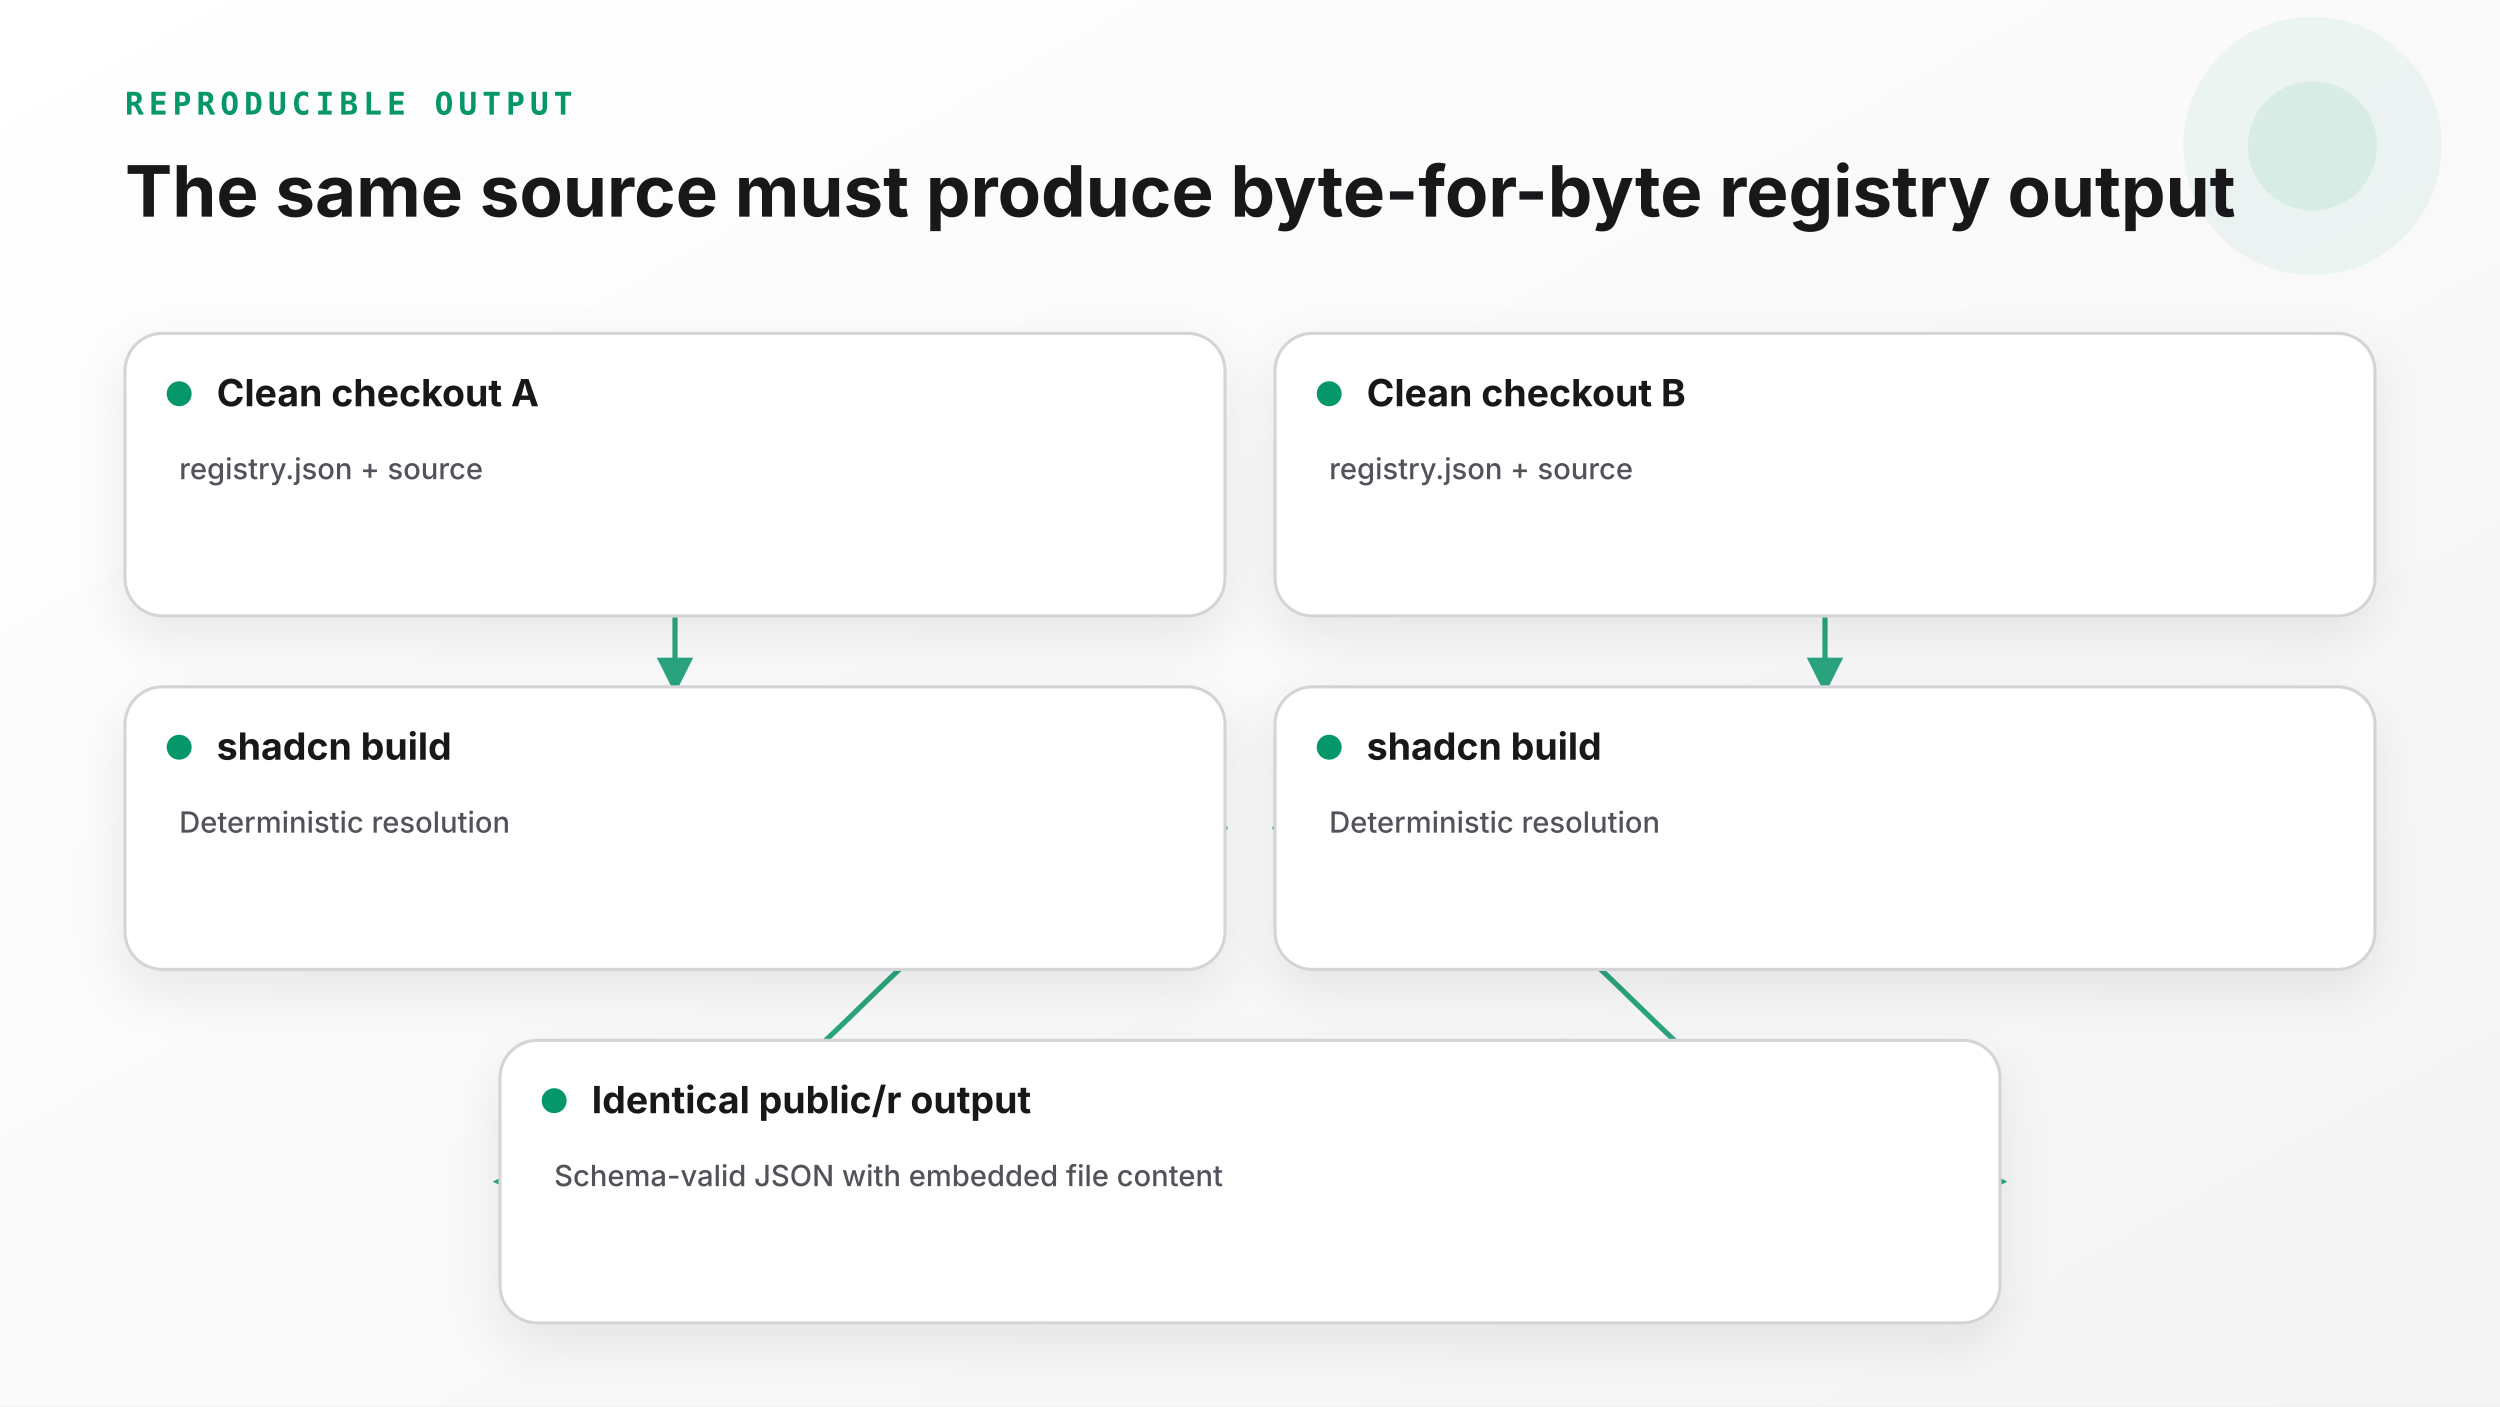
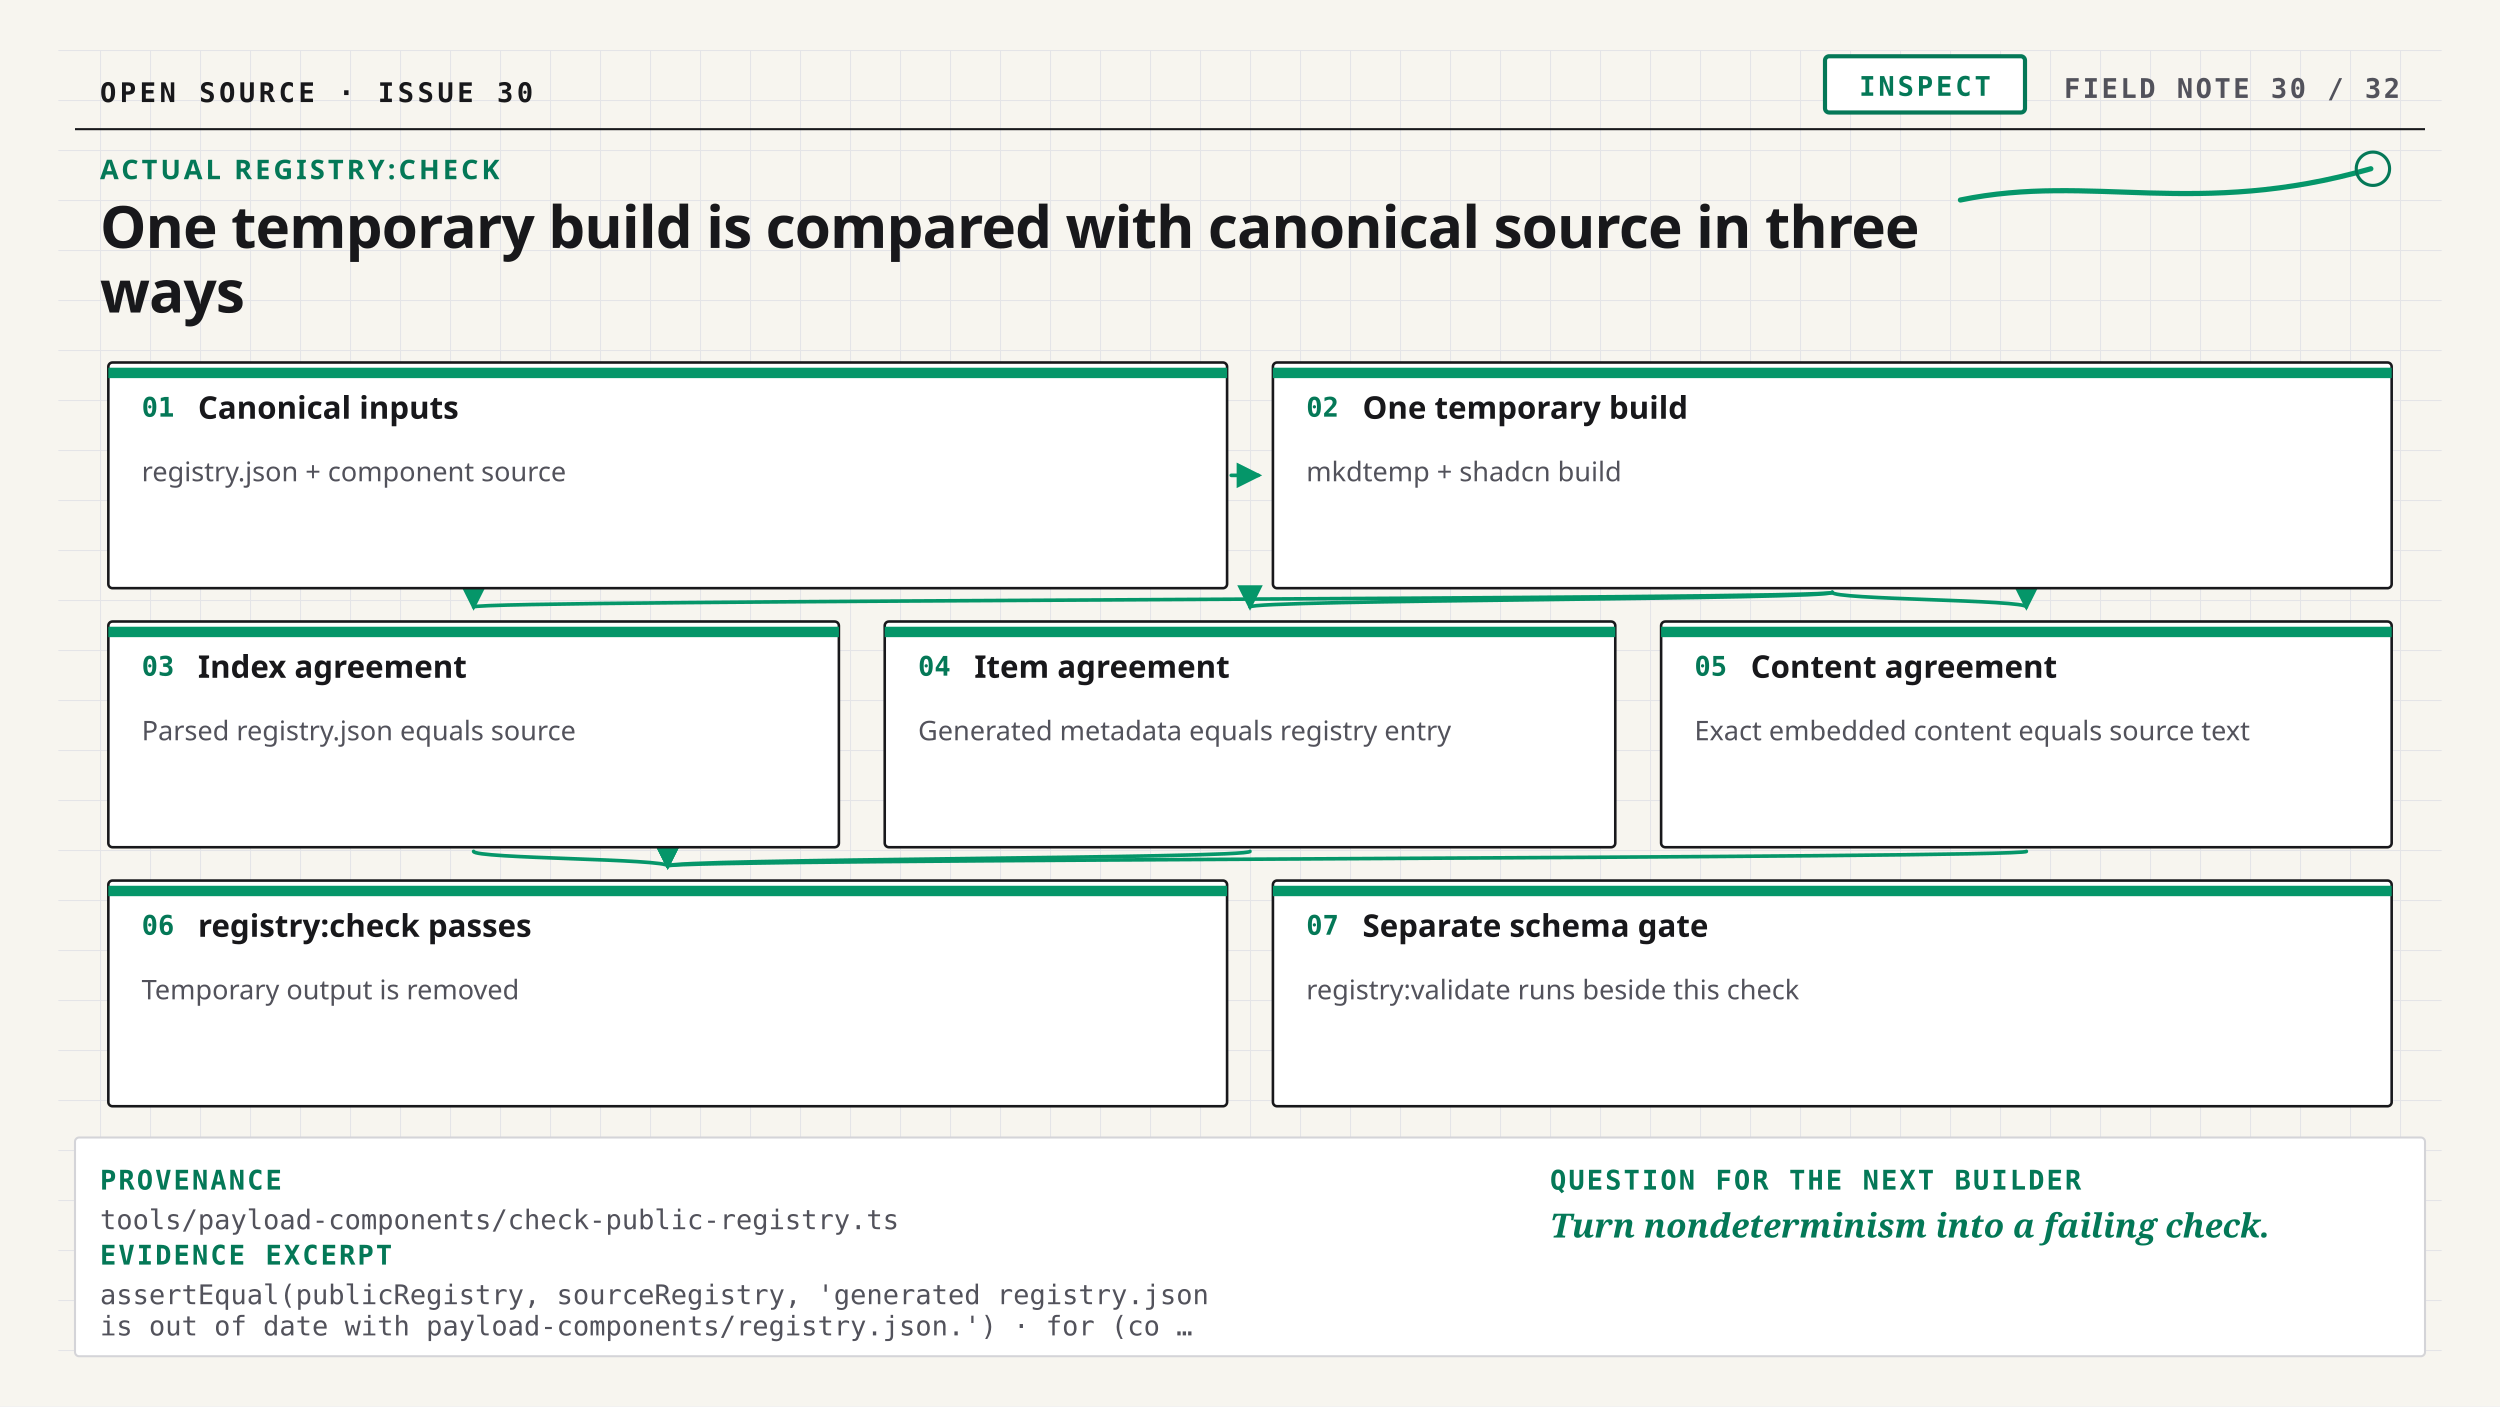
- <svg xmlns="http://www.w3.org/2000/svg" viewBox="0 0 1200 675" role="img" aria-labelledby="title description">
+ <svg xmlns="http://www.w3.org/2000/svg" viewBox="0 0 1200 675" role="img" aria-labelledby="diagram-title diagram-description" class="diagram diagram--inspect" data-mode="inspect" data-series="open-source" data-issue="30">
  <defs>
-     <linearGradient id="background" x1="0" y1="0" x2="1" y2="1">
-       <stop stop-color="#ffffff" />
-       <stop offset="1" stop-color="#f4f4f5" />
-     </linearGradient>
-     <filter id="shadow" x="-20%" y="-20%" width="140%" height="160%">
-       <feDropShadow dx="0" dy="10" stdDeviation="12" flood-color="#18181b" flood-opacity="0.08" />
-     </filter>
-     <marker id="arrowhead" viewBox="0 0 10 10" refX="8" refY="5" markerWidth="7" markerHeight="7" orient="auto-start-reverse">
+     <pattern id="journal-grid-pattern" width="24" height="24" patternUnits="userSpaceOnUse">
+       <path d="M 24 0 L 0 0 0 24" fill="none" stroke="#e4e4e7" stroke-width="1" />
+     </pattern>
+     <marker id="journal-arrow" viewBox="0 0 10 10" refX="8.5" refY="5" markerWidth="7" markerHeight="7" orient="auto-start-reverse">
      <path d="M 0 0 L 10 5 L 0 10 z" fill="#059669" />
    </marker>
    <style>
-       .kicker{font:700 15px ui-monospace,SFMono-Regular,Menlo,monospace;letter-spacing:2.4px;fill:#059669}
-       .headline{font:650 34px ui-sans-serif,system-ui,-apple-system,sans-serif;fill:#18181b}
-       .card{fill:#fff;stroke:#d4d4d8;stroke-width:1.5;filter:url(#shadow)}
-       .terminal{fill:#18181b;stroke:#3f3f46;stroke-width:1.5;filter:url(#shadow)}
-       .dot{fill:#059669}
-       .node-title{font:650 18px ui-sans-serif,system-ui,-apple-system,sans-serif;fill:#18181b}
-       .node-body{font:450 14px ui-sans-serif,system-ui,-apple-system,sans-serif;fill:#52525b}
-       .terminal-title{font:650 17px ui-monospace,SFMono-Regular,Menlo,monospace;fill:#f4f4f5}
-       .terminal-body{font:450 14px ui-monospace,SFMono-Regular,Menlo,monospace;fill:#d4d4d8}
-       .arrow{fill:none;stroke:#059669;stroke-width:2.5;stroke-linecap:round;opacity:.85}
-       .edge-label{font:650 12px ui-monospace,SFMono-Regular,Menlo,monospace;fill:#047857;paint-order:stroke;stroke:#fafafa;stroke-width:5px}
+       .diagram {
+         background: #f7f5ef;
+         color: #18181b;
+       }
+       .paper {
+         fill: #f7f5ef;
+       }
+       .grid {
+         fill: url(#journal-grid-pattern);
+       }
+       .masthead,
+       .mode-label,
+       .folio-label,
+       .footer-label,
+       .node-index,
+       .edge-label,
+       .node-title--mono,
+       .node-body--mono,
+       .provenance-line {
+         font-family: ui-monospace, SFMono-Regular, Menlo, monospace;
+       }
+       .masthead {
+         fill: #18181b;
+         font-size: 13px;
+         font-weight: 700;
+         letter-spacing: 1.7px;
+       }
+       .kicker {
+         fill: #047857;
+         font-family: ui-sans-serif, system-ui, sans-serif;
+         font-size: 13px;
+         font-weight: 750;
+         letter-spacing: 1.5px;
+       }
+       .headline {
+         fill: #18181b;
+         font-family: ui-sans-serif, system-ui, sans-serif;
+         font-size: 28px;
+         font-weight: 720;
+         letter-spacing: -0.4px;
+       }
+       .mode-box {
+         fill: #ffffff;
+         stroke: #047857;
+         stroke-width: 2;
+       }
+       .mode-label {
+         fill: #047857;
+         font-size: 13px;
+         font-weight: 750;
+         letter-spacing: 1.4px;
+       }
+       .folio-label {
+         fill: #52525b;
+         font-size: 13px;
+         font-weight: 650;
+         letter-spacing: 1.2px;
+       }
+       .journal-rule {
+         stroke: #18181b;
+         stroke-width: 1;
+       }
+       .accent-path {
+         fill: none;
+         stroke: #059669;
+         stroke-linecap: round;
+         stroke-width: 2.5;
+       }
+       .edge-path {
+         fill: none;
+         stroke: #059669;
+         stroke-linecap: round;
+         stroke-width: 2.25;
+       }
+       .diagram--join .edge-path {
+         stroke-dasharray: 7 5;
+       }
+       .diagram--inspect .edge-path {
+         stroke-width: 1.75;
+       }
+       .edge-label-paper {
+         fill: #f7f5ef;
+         stroke: #e4e4e7;
+         stroke-width: 1;
+       }
+       .edge-label {
+         fill: #047857;
+         font-size: 13px;
+         font-weight: 700;
+       }
+       .node-card {
+         fill: #ffffff;
+         stroke: #d4d4d8;
+         stroke-width: 1.25;
+       }
+       .diagram--inspect .node-card {
+         stroke: #18181b;
+       }
+       .node--terminal .node-card {
+         fill: #18181b;
+         stroke: #18181b;
+       }
+       .node-rule {
+         stroke: #059669;
+         stroke-width: 5;
+       }
+       .node-index {
+         fill: #047857;
+         font-size: 13px;
+         font-weight: 700;
+       }
+       .node-title {
+         fill: #18181b;
+         font-family: ui-sans-serif, system-ui, sans-serif;
+         font-size: 15px;
+         font-weight: 720;
+       }
+       .node-body {
+         fill: #52525b;
+         font-family: ui-sans-serif, system-ui, sans-serif;
+         font-size: 13px;
+         font-weight: 480;
+       }
+       .node--terminal .node-title,
+       .node--terminal .node-body {
+         fill: #ffffff;
+       }
+       .node--terminal .node-index {
+         fill: #059669;
+       }
+       .footer-paper {
+         fill: #ffffff;
+         stroke: #d4d4d8;
+         stroke-width: 1;
+       }
+       .footer-label {
+         fill: #047857;
+         font-size: 13px;
+         font-weight: 700;
+         letter-spacing: 1px;
+       }
+       .provenance-line,
+       .evidence-line {
+         fill: #52525b;
+         font-size: 13px;
+       }
+       .evidence-line {
+         font-family: ui-monospace, SFMono-Regular, Menlo, monospace;
+       }
+       .prompt {
+         fill: #047857;
+         font-family: Georgia, serif;
+         font-size: 16px;
+         font-style: italic;
+         font-weight: 650;
+       }
+       .registration {
+         fill: none;
+         stroke: #047857;
+         stroke-width: 1.5;
+       }
    </style>
  </defs>
-   <rect width="1200" height="675" fill="url(#background)" />
-   <circle cx="1110" cy="70" r="62" fill="#059669" opacity=".06" />
-   <circle cx="1110" cy="70" r="31" fill="#059669" opacity=".08" />
-   <text class="kicker" x="60" y="55">REPRODUCIBLE OUTPUT</text>
-   <text class="headline" x="60" y="104">The same source must produce byte-for-byte registry output</text>
-   <g>
-     <g>
-       <path class="arrow" d="M 324 295.667 C 324 295.667, 324 329.667, 324 329.667" marker-end="url(#arrowhead)" />
-     </g>
-     <g>
-       <path class="arrow" d="M 876 295.667 C 876 295.667, 876 329.667, 876 329.667" marker-end="url(#arrowhead)" />
-     </g>
-     <g>
-       <path class="arrow" d="M 588 397.5 C 414 397.5, 414 567.167, 240 567.167" marker-end="url(#arrowhead)" />
-     </g>
-     <g>
-       <path class="arrow" d="M 612 397.5 C 786 397.5, 786 567.167, 960 567.167" marker-end="url(#arrowhead)" />
-     </g>
-   </g>
-   <g>
-     <g>
-       <rect class="card" x="60" y="160" width="528" height="135.667" rx="18" />
-       <circle class="dot" cx="86" cy="189" r="6" />
-       <text class="node-title" x="104" y="195">Clean checkout A</text>
-       <text class="node-body" x="86" y="230">registry.json + source</text>
-     </g>
-     <g>
-       <rect class="card" x="612" y="160" width="528" height="135.667" rx="18" />
-       <circle class="dot" cx="638" cy="189" r="6" />
-       <text class="node-title" x="656" y="195">Clean checkout B</text>
-       <text class="node-body" x="638" y="230">registry.json + source</text>
-     </g>
-     <g>
-       <rect class="card" x="60" y="329.667" width="528" height="135.667" rx="18" />
-       <circle class="dot" cx="86" cy="358.667" r="6" />
-       <text class="node-title" x="104" y="364.667">shadcn build</text>
-       <text class="node-body" x="86" y="399.667">Deterministic resolution</text>
-     </g>
-     <g>
-       <rect class="card" x="612" y="329.667" width="528" height="135.667" rx="18" />
-       <circle class="dot" cx="638" cy="358.667" r="6" />
-       <text class="node-title" x="656" y="364.667">shadcn build</text>
-       <text class="node-body" x="638" y="399.667">Deterministic resolution</text>
-     </g>
-     <g>
-       <rect class="card" x="240" y="499.333" width="720" height="135.667" rx="18" />
-       <circle class="dot" cx="266" cy="528.333" r="6" />
-       <text class="node-title" x="284" y="534.333">Identical public/r output</text>
-       <text class="node-body" x="266" y="569.333">Schema-valid JSON with embedded file content</text>
-     </g>
+   <rect class="paper" width="1200" height="675" />
+   <rect class="grid" data-journal-part="grid" x="28" y="24" width="1144" height="627" />
+   <path class="journal-rule" d="M 36 62 H 1164" />
+   <g data-journal-part="masthead">
+     <text class="masthead" x="48" y="49">OPEN SOURCE · ISSUE 30</text>
+   </g>
+   <g data-journal-part="mode">
+     <rect class="mode-box" x="876" y="27" width="96" height="27" rx="2" />
+     <text class="mode-label" x="924" y="46" text-anchor="middle">INSPECT</text>
+   </g>
+   <g data-journal-part="folio">
+     <text class="folio-label" x="1152" y="47" text-anchor="end">FIELD NOTE 30 / 32</text>
+   </g>
+   <text class="kicker" x="48" y="86">ACTUAL REGISTRY:CHECK</text>
+   <text class="headline" x="48" y="119">One temporary build is compared with canonical source in three</text>
+   <text class="headline" x="48" y="150">ways</text>
+   <path class="accent-path" d="M 941 96 C 1004 83, 1054 105, 1138 81" />
+   <circle class="registration" cx="1139" cy="81" r="8" />
+   <g data-diagram-layer="edges">
+     <g class="edge">
+       <path class="edge-path" data-edge-from="inputs" data-edge-to="build" data-edge-axis="horizontal" d="M 591 228.167 C 597.5 228.167, 597.5 228.167, 604 228.167" marker-end="url(#journal-arrow)" />
+     </g>
+     <g class="edge">
+       <path class="edge-path" data-edge-from="build" data-edge-to="index" data-edge-axis="vertical" d="M 879.5 284.333 C 879.5 287.833, 227.333 287.833, 227.333 291.333" marker-end="url(#journal-arrow)" />
+     </g>
+     <g class="edge">
+       <path class="edge-path" data-edge-from="build" data-edge-to="metadata" data-edge-axis="vertical" d="M 879.5 284.333 C 879.5 287.833, 600 287.833, 600 291.333" marker-end="url(#journal-arrow)" />
+     </g>
+     <g class="edge">
+       <path class="edge-path" data-edge-from="build" data-edge-to="content" data-edge-axis="vertical" d="M 879.5 284.333 C 879.5 287.833, 972.667 287.833, 972.667 291.333" marker-end="url(#journal-arrow)" />
+     </g>
+     <g class="edge">
+       <path class="edge-path" data-edge-from="index" data-edge-to="pass" data-edge-axis="vertical" d="M 227.333 408.667 C 227.333 412.167, 320.5 412.167, 320.5 415.667" marker-end="url(#journal-arrow)" />
+     </g>
+     <g class="edge">
+       <path class="edge-path" data-edge-from="metadata" data-edge-to="pass" data-edge-axis="vertical" d="M 600 408.667 C 600 412.167, 320.5 412.167, 320.5 415.667" marker-end="url(#journal-arrow)" />
+     </g>
+     <g class="edge">
+       <path class="edge-path" data-edge-from="content" data-edge-to="pass" data-edge-axis="vertical" d="M 972.667 408.667 C 972.667 412.167, 320.5 412.167, 320.5 415.667" marker-end="url(#journal-arrow)" />
+     </g>
+   </g>
+   <g data-diagram-layer="nodes">
+     <g class="node node--code" data-node-id="inputs" data-node-kind="code">
+       <rect class="node-card" x="52" y="174" width="537" height="108.333" rx="2" />
+       <path class="node-rule" d="M 52 179 H 589" />
+       <text class="node-index" x="68" y="200">01</text>
+       <text class="node-title node-title--mono" x="95" y="201">Canonical inputs</text>
+       <text class="node-body node-body--mono" data-role="body-line" x="68" y="231">registry.json + component source</text>
+     </g>
+     <g class="node node--code" data-node-id="build" data-node-kind="code">
+       <rect class="node-card" x="611" y="174" width="537" height="108.333" rx="2" />
+       <path class="node-rule" d="M 611 179 H 1148" />
+       <text class="node-index" x="627" y="200">02</text>
+       <text class="node-title node-title--mono" x="654" y="201">One temporary build</text>
+       <text class="node-body node-body--mono" data-role="body-line" x="627" y="231">mkdtemp + shadcn build</text>
+     </g>
+     <g class="node node--standard" data-node-id="index" data-node-kind="standard">
+       <rect class="node-card" x="52" y="298.333" width="350.667" height="108.333" rx="2" />
+       <path class="node-rule" d="M 52 303.333 H 402.667" />
+       <text class="node-index" x="68" y="324.333">03</text>
+       <text class="node-title" x="95" y="325.333">Index agreement</text>
+       <text class="node-body" data-role="body-line" x="68" y="355.333">Parsed registry.json equals source</text>
+     </g>
+     <g class="node node--standard" data-node-id="metadata" data-node-kind="standard">
+       <rect class="node-card" x="424.667" y="298.333" width="350.667" height="108.333" rx="2" />
+       <path class="node-rule" d="M 424.667 303.333 H 775.333" />
+       <text class="node-index" x="440.667" y="324.333">04</text>
+       <text class="node-title" x="467.667" y="325.333">Item agreement</text>
+       <text class="node-body" data-role="body-line" x="440.667" y="355.333">Generated metadata equals registry entry</text>
+     </g>
+     <g class="node node--standard" data-node-id="content" data-node-kind="standard">
+       <rect class="node-card" x="797.333" y="298.333" width="350.667" height="108.333" rx="2" />
+       <path class="node-rule" d="M 797.333 303.333 H 1148" />
+       <text class="node-index" x="813.333" y="324.333">05</text>
+       <text class="node-title" x="840.333" y="325.333">Content agreement</text>
+       <text class="node-body" data-role="body-line" x="813.333" y="355.333">Exact embedded content equals source text</text>
+     </g>
+     <g class="node node--code" data-node-id="pass" data-node-kind="code">
+       <rect class="node-card" x="52" y="422.667" width="537" height="108.333" rx="2" />
+       <path class="node-rule" d="M 52 427.667 H 589" />
+       <text class="node-index" x="68" y="448.667">06</text>
+       <text class="node-title node-title--mono" x="95" y="449.667">registry:check passes</text>
+       <text class="node-body node-body--mono" data-role="body-line" x="68" y="479.667">Temporary output is removed</text>
+     </g>
+     <g class="node node--code" data-node-id="schema" data-node-kind="code">
+       <rect class="node-card" x="611" y="422.667" width="537" height="108.333" rx="2" />
+       <path class="node-rule" d="M 611 427.667 H 1148" />
+       <text class="node-index" x="627" y="448.667">07</text>
+       <text class="node-title node-title--mono" x="654" y="449.667">Separate schema gate</text>
+       <text class="node-body node-body--mono" data-role="body-line" x="627" y="479.667">registry:validate runs beside this check</text>
+     </g>
+   </g>
+   <rect class="footer-paper" x="36" y="546" width="1128" height="105" rx="2" />
+   <g data-journal-part="provenance" data-provenance="tools/payload-components/check-public-registry.ts">
+     <text class="footer-label" x="48" y="571">PROVENANCE</text>
+     <text class="provenance-line" x="48" y="590">tools/payload-components/check-public-registry.ts</text>
+   </g>
+   <g data-journal-part="evidence" data-evidence-excerpt="assertEqual(publicRegistry, sourceRegistry, 'generated registry.json is out of date with payload-components/registry.json.')    for (const sourceItem of sourceRegistry.items) {" data-evidence-truncated="true">
+     <text class="footer-label" x="48" y="607">EVIDENCE EXCERPT</text>
+     <text class="evidence-line" x="48" y="626">assertEqual(publicRegistry, sourceRegistry, 'generated registry.json</text>
+     <text class="evidence-line" x="48" y="641">is out of date with payload-components/registry.json.') · for (co …</text>
+   </g>
+   <g data-journal-part="prompt" data-prompt="Turn nondeterminism into a failing check.">
+     <text class="footer-label" x="744" y="571">QUESTION FOR THE NEXT BUILDER</text>
+     <text class="prompt" x="744" y="594">Turn nondeterminism into a failing check.</text>
  </g>
</svg>
